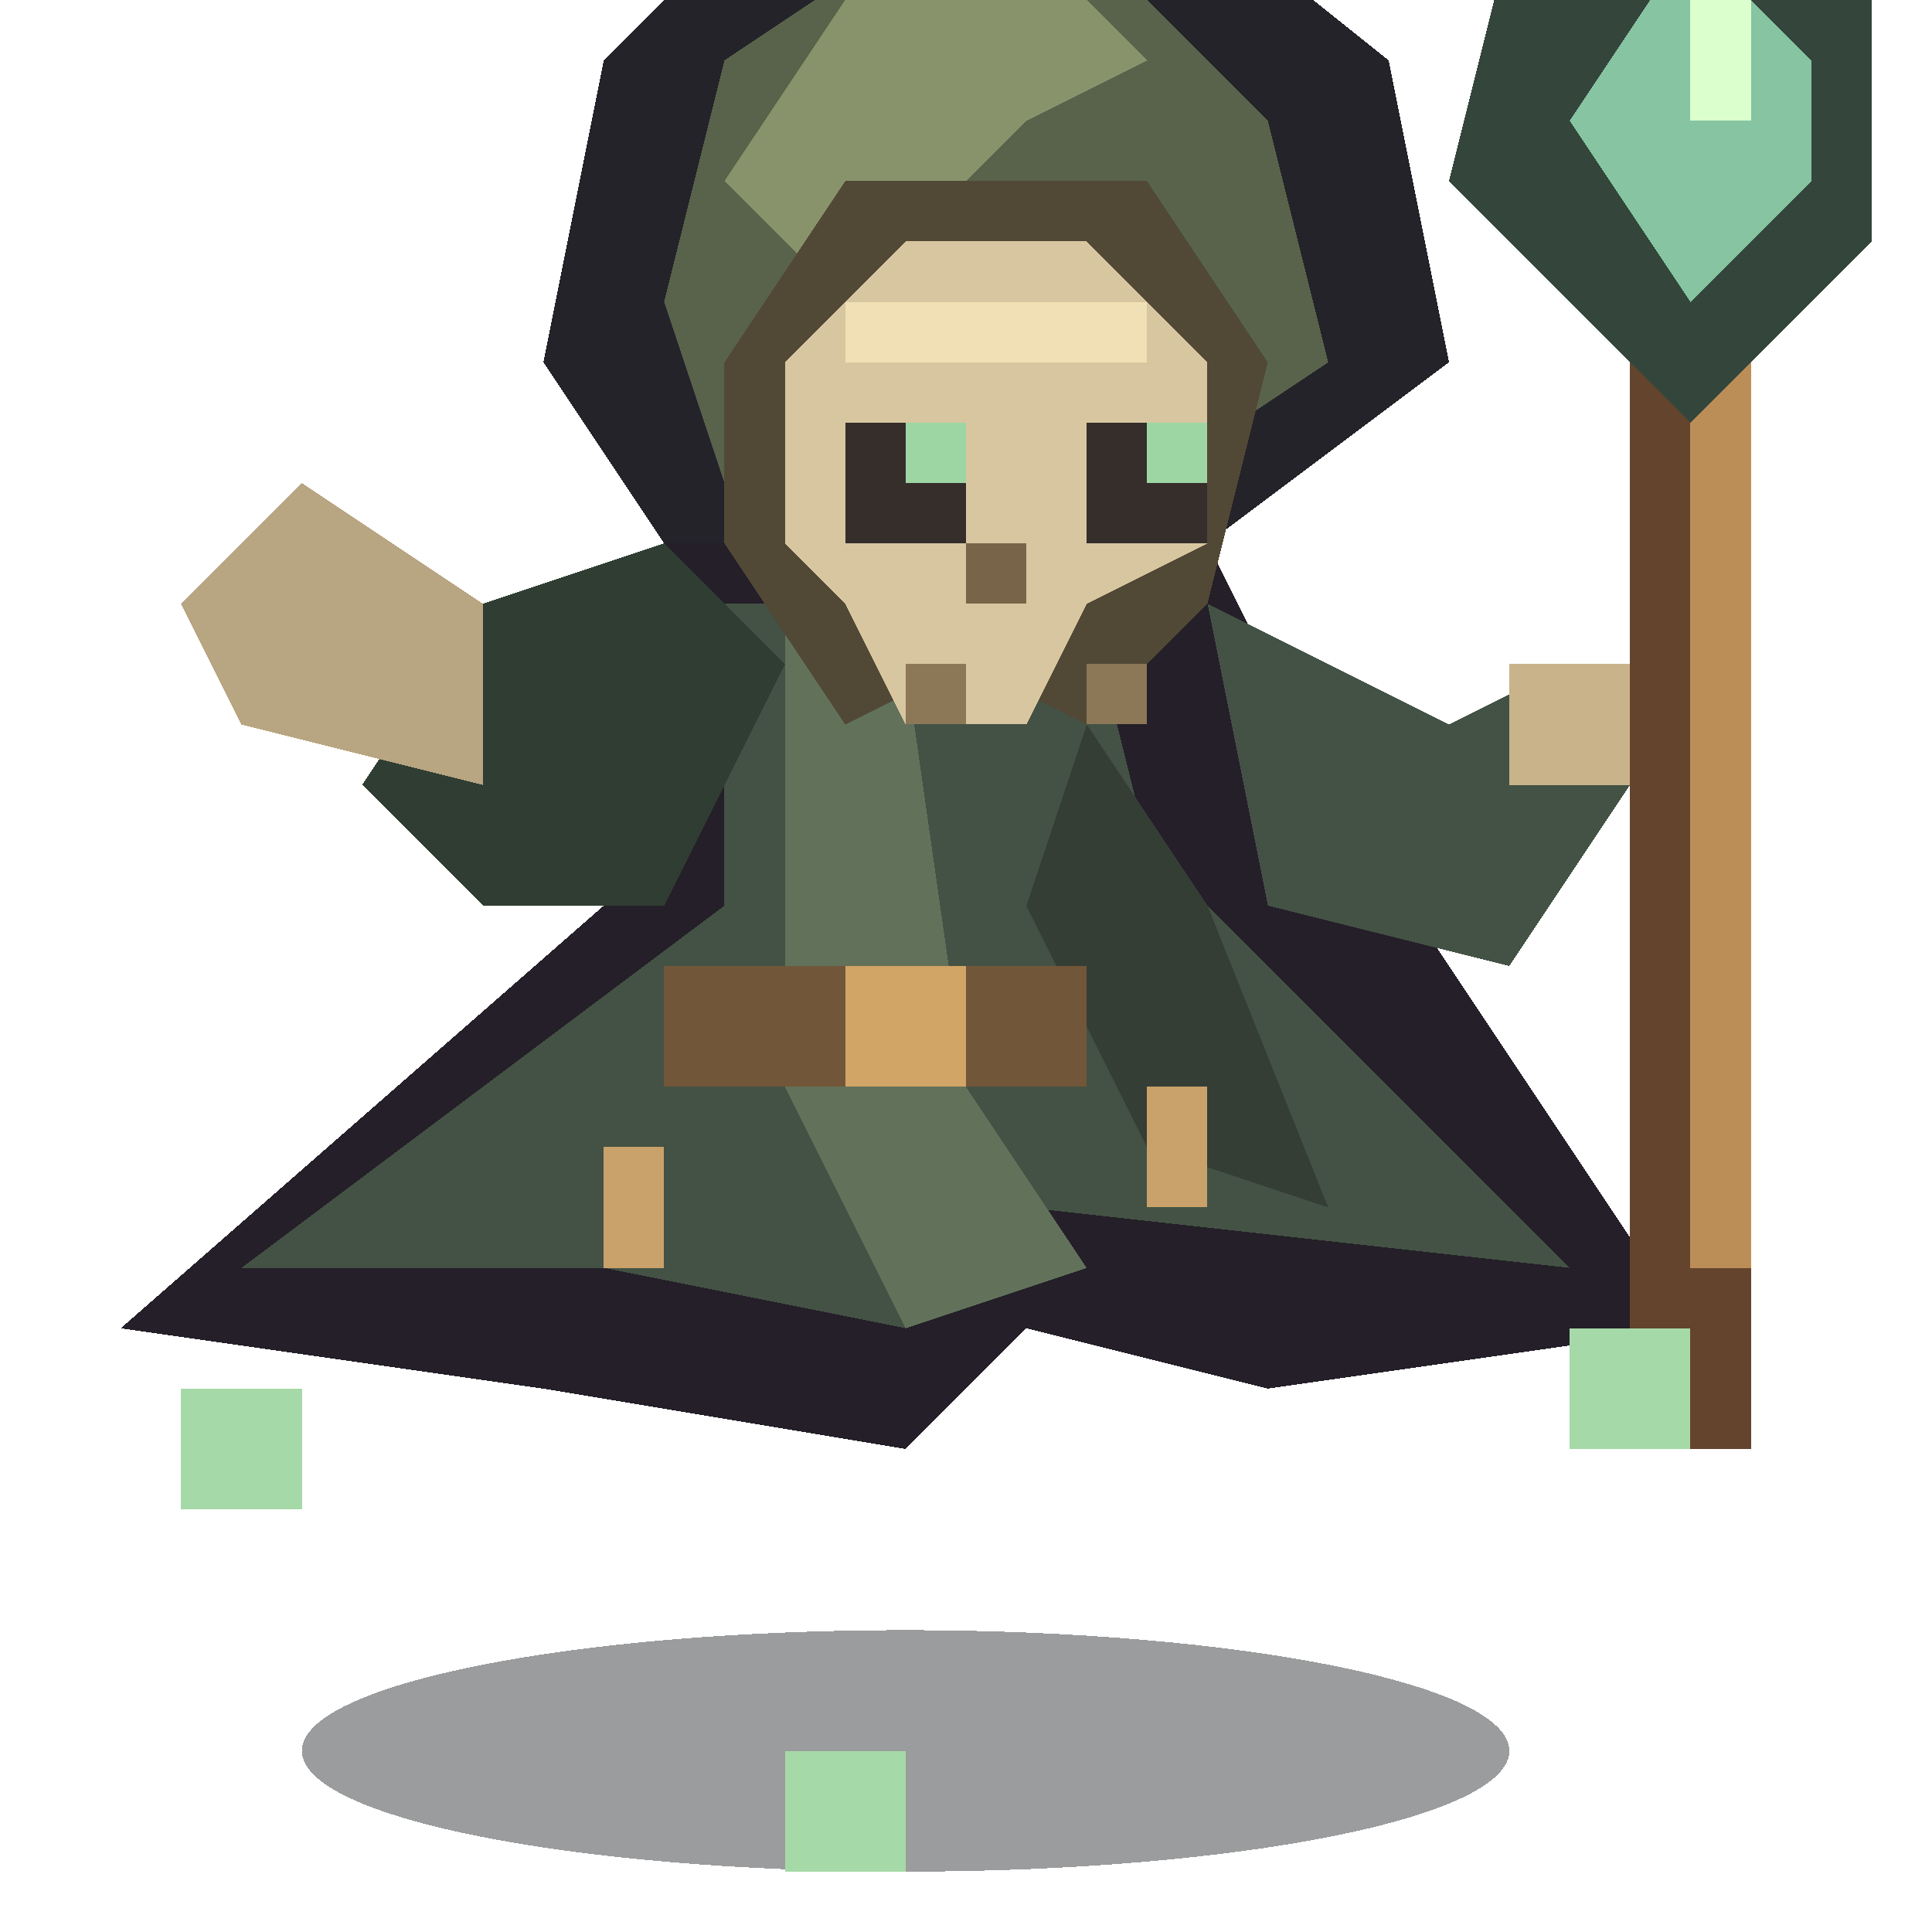
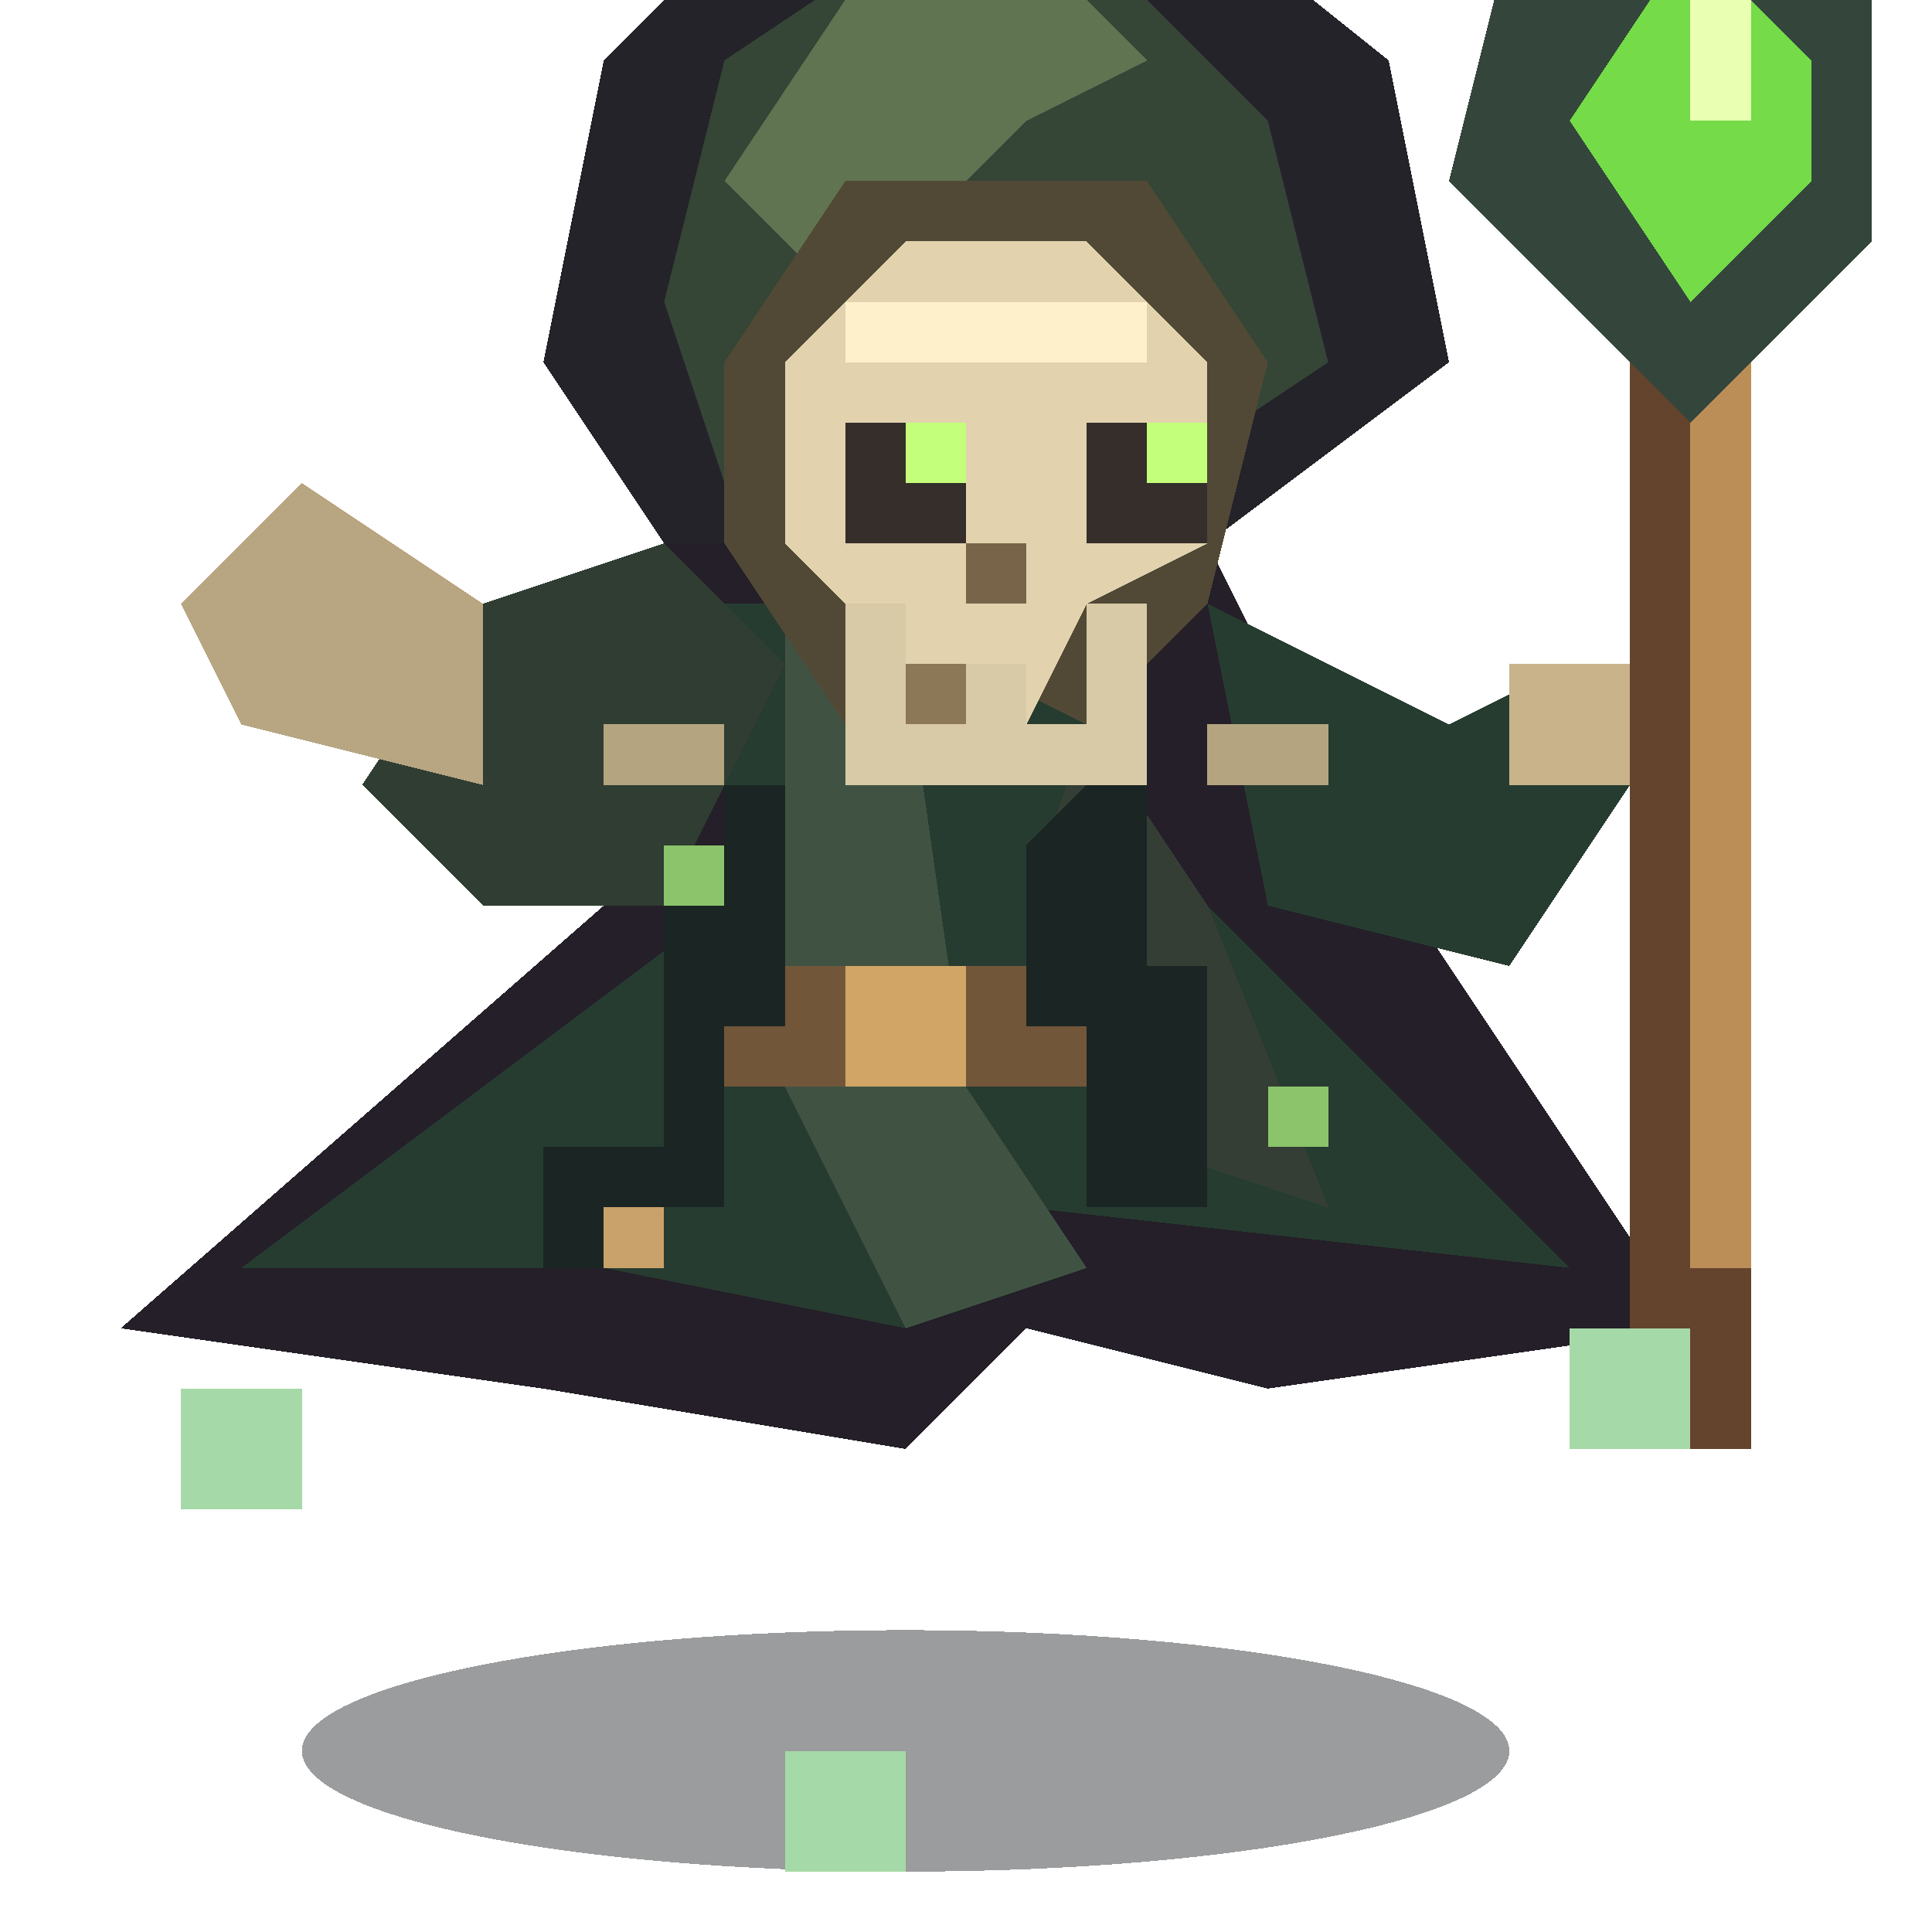
<svg xmlns="http://www.w3.org/2000/svg" width="64" height="64" viewBox="0 0 32 32" shape-rendering="crispEdges">
  <ellipse cx="15" cy="29" rx="10" ry="2" fill="#1e2426" opacity=".45" />
  <g transform="translate(0 -5)">
    <path d="M11 14H20L22 18L28 27L21 28L17 27L15 29L9 28L2 27L10 20Z" fill="#241f28" />
-     <path d="M12 15H18L19 19L26 26L17 25L15 27L10 26L4 26L12 20Z" fill="#435244" />
-     <path d="M13 15L15 16L16 23L18 26L15 27L13 23Z" fill="#62715a" />
+     <path d="M12 15H18L19 19L26 26L17 25L15 27L10 26L4 26L12 20Z" fill="#273c30" />
+     <path d="M13 15L15 16L16 23L18 26L15 27L13 23Z" fill="#405343" />
    <path d="M18 17L20 20L22 25L19 24L17 20Z" fill="#353e35" />
    <rect x="11" y="21" width="7" height="2" fill="#72563a" />
    <rect x="14" y="21" width="2" height="2" fill="#d0a565" />
    <path d="M9 11L10 6L13 3L18 2L23 6L24 11L20 14H11Z" fill="#24232a" />
-     <path d="M11 10L12 6L15 4H18L21 7L22 11L19 13H12Z" fill="#59634b" />
-     <path d="M12 8L14 5L17 4L19 6L17 7L14 10Z" fill="#89936b" />
+     <path d="M11 10L12 6L15 4H18L21 7L22 11L19 13H12Z" fill="#354536" />
+     <path d="M12 8L14 5L17 4L19 6L17 7L14 10Z" fill="#617451" />
    <path d="M12 11L14 8H19L21 11L20 15L18 17L16 16L14 17L12 14Z" fill="#514936" />
-     <path d="M13 11L15 9H18L20 11V14L18 15L17 17H15L14 15L13 14Z" fill="#d7c6a0" />
-     <rect x="14" y="10" width="5" height="1" fill="#f1e0b5" />
+     <path d="M13 11L15 9H18L20 11V14L18 15L17 17H15L14 15L13 14Z" fill="#e2d3ae" />
+     <rect x="14" y="10" width="5" height="1" fill="#fff0cc" />
    <rect x="14" y="12" width="2" height="2" fill="#352e2b" />
    <rect x="18" y="12" width="2" height="2" fill="#352e2b" />
-     <rect x="15" y="12" width="1" height="1" fill="#9ed6a3" />
-     <rect x="19" y="12" width="1" height="1" fill="#9ed6a3" />
+     <rect x="15" y="12" width="1" height="1" fill="#c4ff7b" />
+     <rect x="19" y="12" width="1" height="1" fill="#c4ff7b" />
    <rect x="16" y="14" width="1" height="1" fill="#786549" />
    <rect x="15" y="16" width="1" height="1" fill="#8c7757" />
    <rect x="18" y="16" width="1" height="1" fill="#8c7757" />
    <path d="M8 15L11 14L13 16L11 20L8 20L6 18Z" fill="#303d32" />
    <path d="M8 15L5 13L3 15L4 17L8 18Z" fill="#b8a581" />
-     <path d="M20 15L24 17L26 16L27 18L25 21L21 20Z" fill="#435244" />
+     <path d="M20 15L24 17L26 16L27 18L25 21L21 20Z" fill="#273c30" />
    <rect x="25" y="16" width="2" height="2" fill="#c8b38b" />
    <rect x="27" y="8" width="2" height="21" fill="#64442d" />
    <rect x="28" y="11" width="1" height="15" fill="#bc8e57" />
    <path d="M24 8L25 4L28 2L31 5V9L28 12Z" fill="#34463c" />
-     <path d="M26 7L28 4L30 6V8L28 10Z" fill="#87c4a1" />
-     <rect x="28" y="5" width="1" height="2" fill="#dcffce" />
+     <path d="M26 7L28 4L30 6V8L28 10Z" fill="#75db48" />
+     <rect x="28" y="5" width="1" height="2" fill="#e9ffb2" />
    <rect x="10" y="24" width="1" height="2" fill="#c8a26a" />
    <rect x="19" y="23" width="1" height="2" fill="#c8a26a" />
+     <path fill="#1b2524" d="M12 18h1v4h-1v3h-2v1H9v-2h2v-4h1zM18 18h1v3h1v4h-2v-3h-1v-3z" />
+     <path fill="#d8caa6" d="M14 15h1v2h1v-1h1v1h1v-2h1v3h-5z" />
+     <path fill="#b4a580" d="M10 17h2v1h-2zM20 17h2v1h-2z" />
+     <path fill="#8bc46a" d="M11 19h1v1h-1zM21 23h1v1h-1zM27 4h1v1h-1z" />
  </g>
  <path d="M3 23H5V25H3Z M26 22H28V24H26Z M13 29H15V31H13Z" fill="#a6d9a8" />
</svg>
